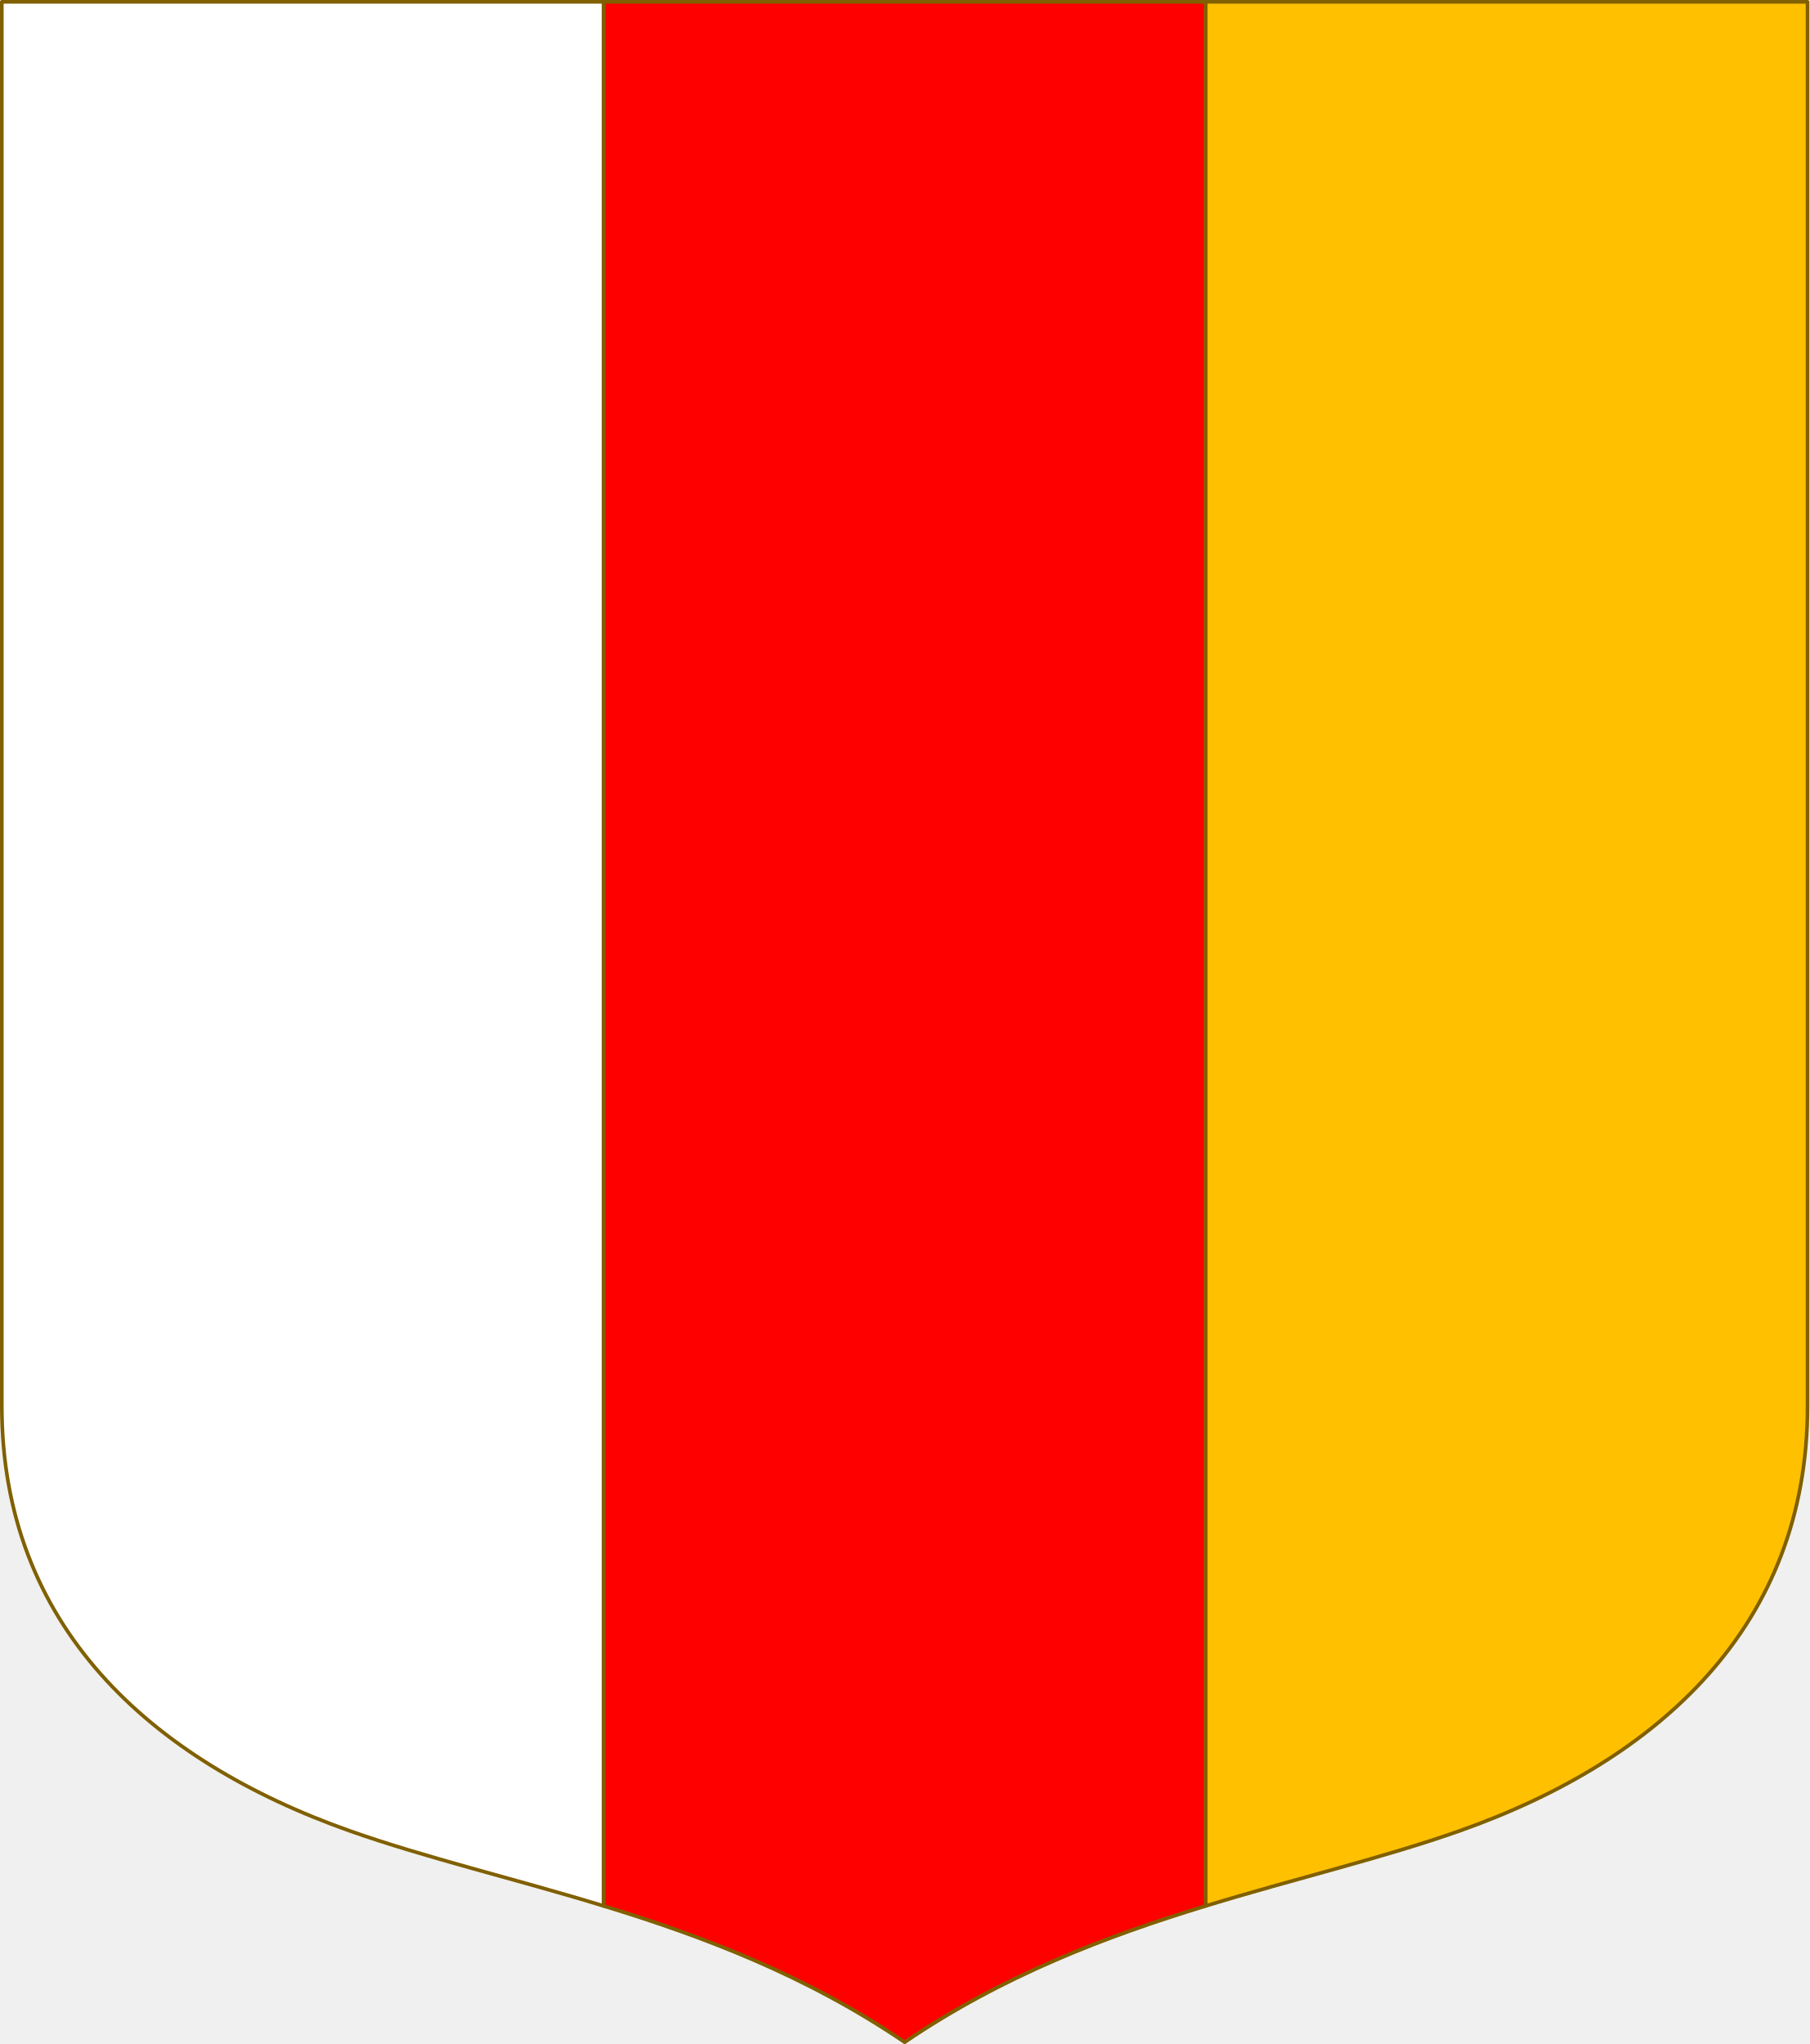
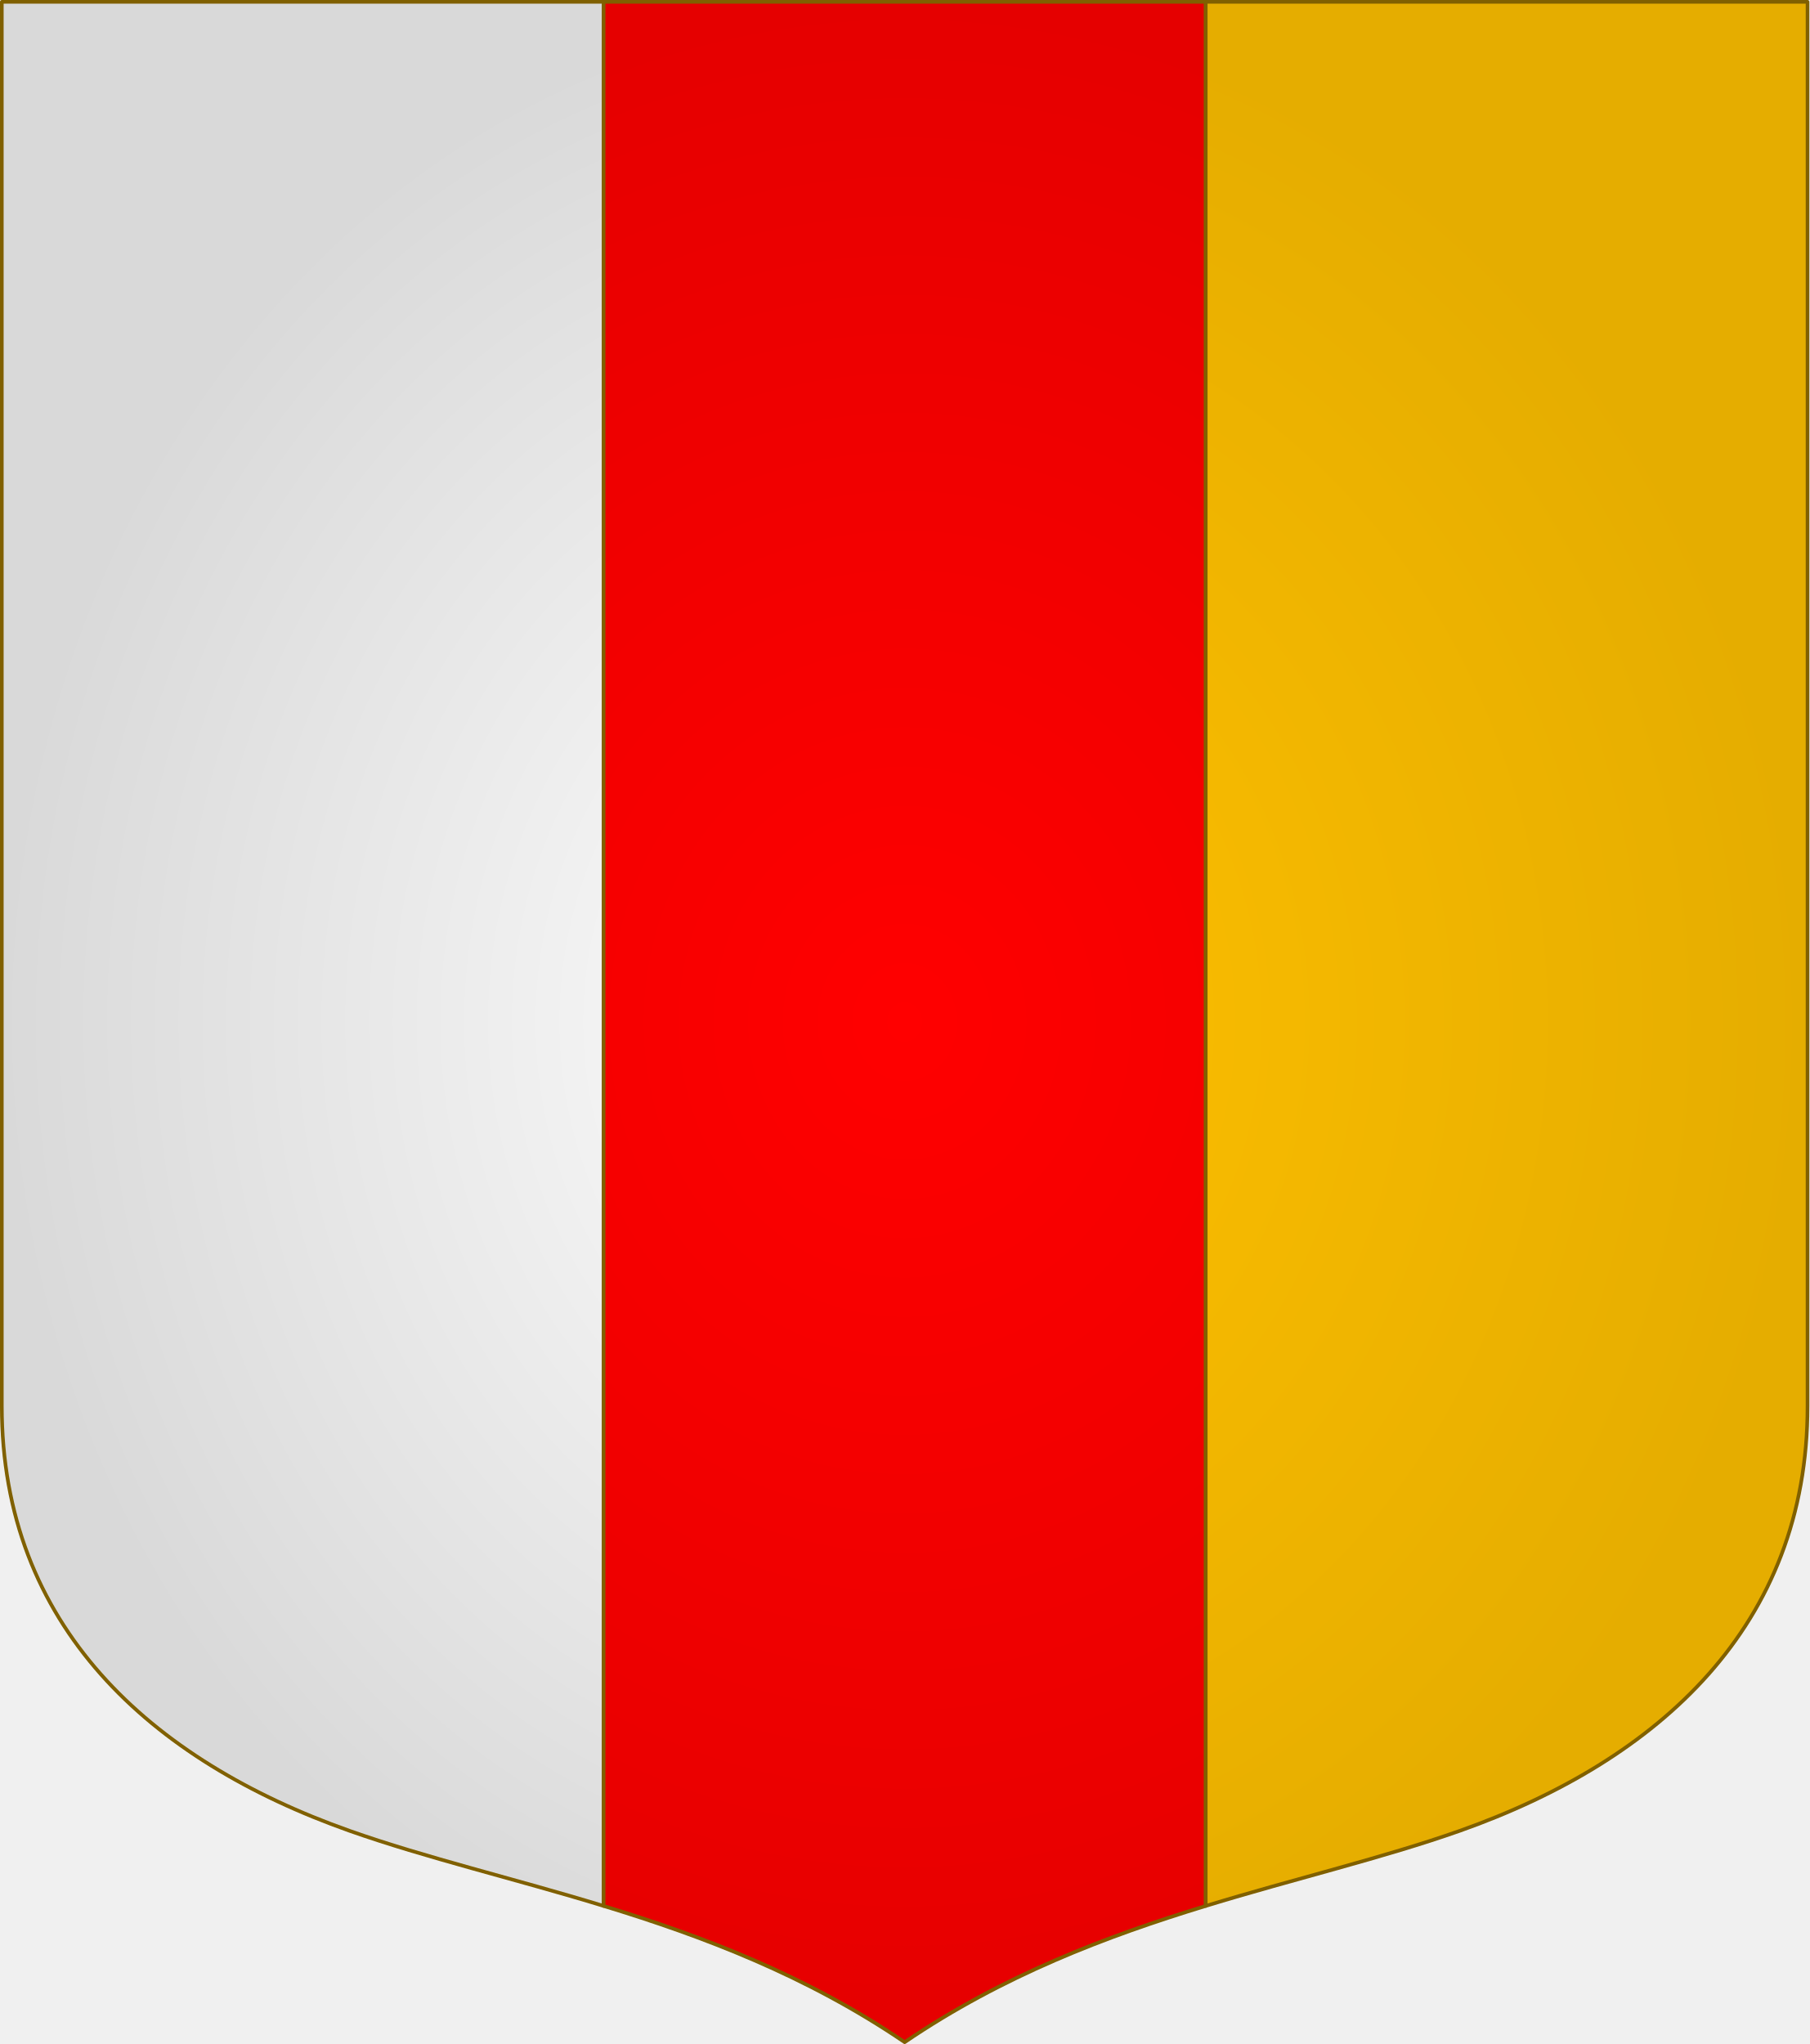
- <svg xmlns="http://www.w3.org/2000/svg" width="498.621" height="563.234" viewBox="0 0 131.927 149.022" version="1.1" id="svg8">
-   <defs id="defs2" />
+ <svg xmlns="http://www.w3.org/2000/svg" xmlns:xlink="http://www.w3.org/1999/xlink" width="498.621" height="563.234" viewBox="0 0 131.927 149.022" version="1.1" id="svg8">
+   <defs id="defs2">
+     <linearGradient id="linearGradient8">
+       <stop style="stop-color:#ffc000;stop-opacity:1;" offset="0" id="stop7" />
+       <stop style="stop-color:#e5ad00;stop-opacity:1;" offset="1" id="stop8" />
+     </linearGradient>
+     <linearGradient id="linearGradient6">
+       <stop style="stop-color:#ffffff;stop-opacity:1;" offset="0" id="stop5" />
+       <stop style="stop-color:#d9d9d9;stop-opacity:1;" offset="1" id="stop6" />
+     </linearGradient>
+     <linearGradient id="linearGradient1">
+       <stop style="stop-color:#ff0000;stop-opacity:1;" offset="0" id="stop1" />
+       <stop style="stop-color:#e50000;stop-opacity:1;" offset="1" id="stop2" />
+     </linearGradient>
+     <radialGradient xlink:href="#linearGradient6" id="radialGradient3" gradientUnits="userSpaceOnUse" gradientTransform="matrix(1,0,0,1.129582,0,-57.5781)" cx="42.397" cy="444.336" fx="42.397" fy="444.336" r="65.963" />
+     <radialGradient xlink:href="#linearGradient1" id="radialGradient4" gradientUnits="userSpaceOnUse" gradientTransform="matrix(1,0,0,1.129582,0,-57.5781)" cx="42.397" cy="444.336" fx="42.397" fy="444.336" r="65.963" />
+     <radialGradient xlink:href="#linearGradient8" id="radialGradient5" gradientUnits="userSpaceOnUse" gradientTransform="matrix(1,0,0,1.129582,0,-57.5781)" cx="42.397" cy="444.336" fx="42.397" fy="444.336" r="65.963" />
+   </defs>
  <g id="layer1" transform="translate(23.56682,-369.8246)">
    <g id="g13346" style="stroke:#806000;stroke-width:0.265;stroke-linecap:round;stroke-linejoin:round;stroke-miterlimit:4;stroke-dasharray:none;stroke-opacity:1" transform="translate(-129.1241,-148.843)" />
-     <g id="g2174" transform="translate(68.47693)">
-       <path id="path1241" d="M -48.032,369.957 H -91.911 V 472.336 c 0,15.993 10.795,25.82 25.36,30.969 5.586,1.974 11.933,3.462 18.52,5.476 z" style="fill:#ffffff;fill-opacity:1;stroke:#806000;stroke-width:0.265;stroke-linecap:butt;stroke-linejoin:round;stroke-miterlimit:4;stroke-dasharray:none;stroke-opacity:1" />
-       <path style="fill:#ff0000;fill-opacity:1;stroke:#806000;stroke-width:0.265;stroke-linecap:butt;stroke-linejoin:round;stroke-miterlimit:4;stroke-dasharray:none;stroke-opacity:1" d="M -48.032,369.957 V 508.781 c 7.259,2.219 14.809,5.078 21.951,9.934 7.142,-4.856 14.692,-7.715 21.951,-9.934 V 369.957 Z" id="path1127" />
-       <path style="fill:#ffc000;fill-opacity:1;stroke:#806000;stroke-width:0.265;stroke-linecap:butt;stroke-linejoin:round;stroke-miterlimit:4;stroke-dasharray:none;stroke-opacity:1" d="M -4.129,369.957 H 39.751 V 472.336 c 0,15.993 -10.795,25.82 -25.36,30.969 -5.586,1.974 -11.933,3.462 -18.52,5.476 z" id="path1131" />
-     </g>
+     <path id="path1241" d="M 20.445,369.957 H -23.435 V 472.336 c 0,15.993 10.795,25.82 25.36,30.969 5.586,1.974 11.933,3.462 18.52,5.476 z" style="fill:url(#radialGradient3);fill-opacity:1;stroke:#806000;stroke-width:0.265;stroke-linecap:butt;stroke-linejoin:round;stroke-miterlimit:4;stroke-dasharray:none;stroke-opacity:1" />
+     <path style="fill:url(#radialGradient4);fill-opacity:1;stroke:#806000;stroke-width:0.265;stroke-linecap:butt;stroke-linejoin:round;stroke-miterlimit:4;stroke-dasharray:none;stroke-opacity:1" d="M 20.445,369.957 V 508.781 c 7.259,2.219 14.809,5.078 21.951,9.934 7.142,-4.856 14.692,-7.715 21.951,-9.934 V 369.957 Z" id="path1127" />
+     <path style="fill:url(#radialGradient5);fill-opacity:1;stroke:#806000;stroke-width:0.265;stroke-linecap:butt;stroke-linejoin:round;stroke-miterlimit:4;stroke-dasharray:none;stroke-opacity:1" d="M 64.348,369.957 H 108.228 V 472.336 c 0,15.993 -10.795,25.82 -25.36,30.969 -5.586,1.974 -11.933,3.462 -18.52,5.476 z" id="path1131" />
  </g>
</svg>
